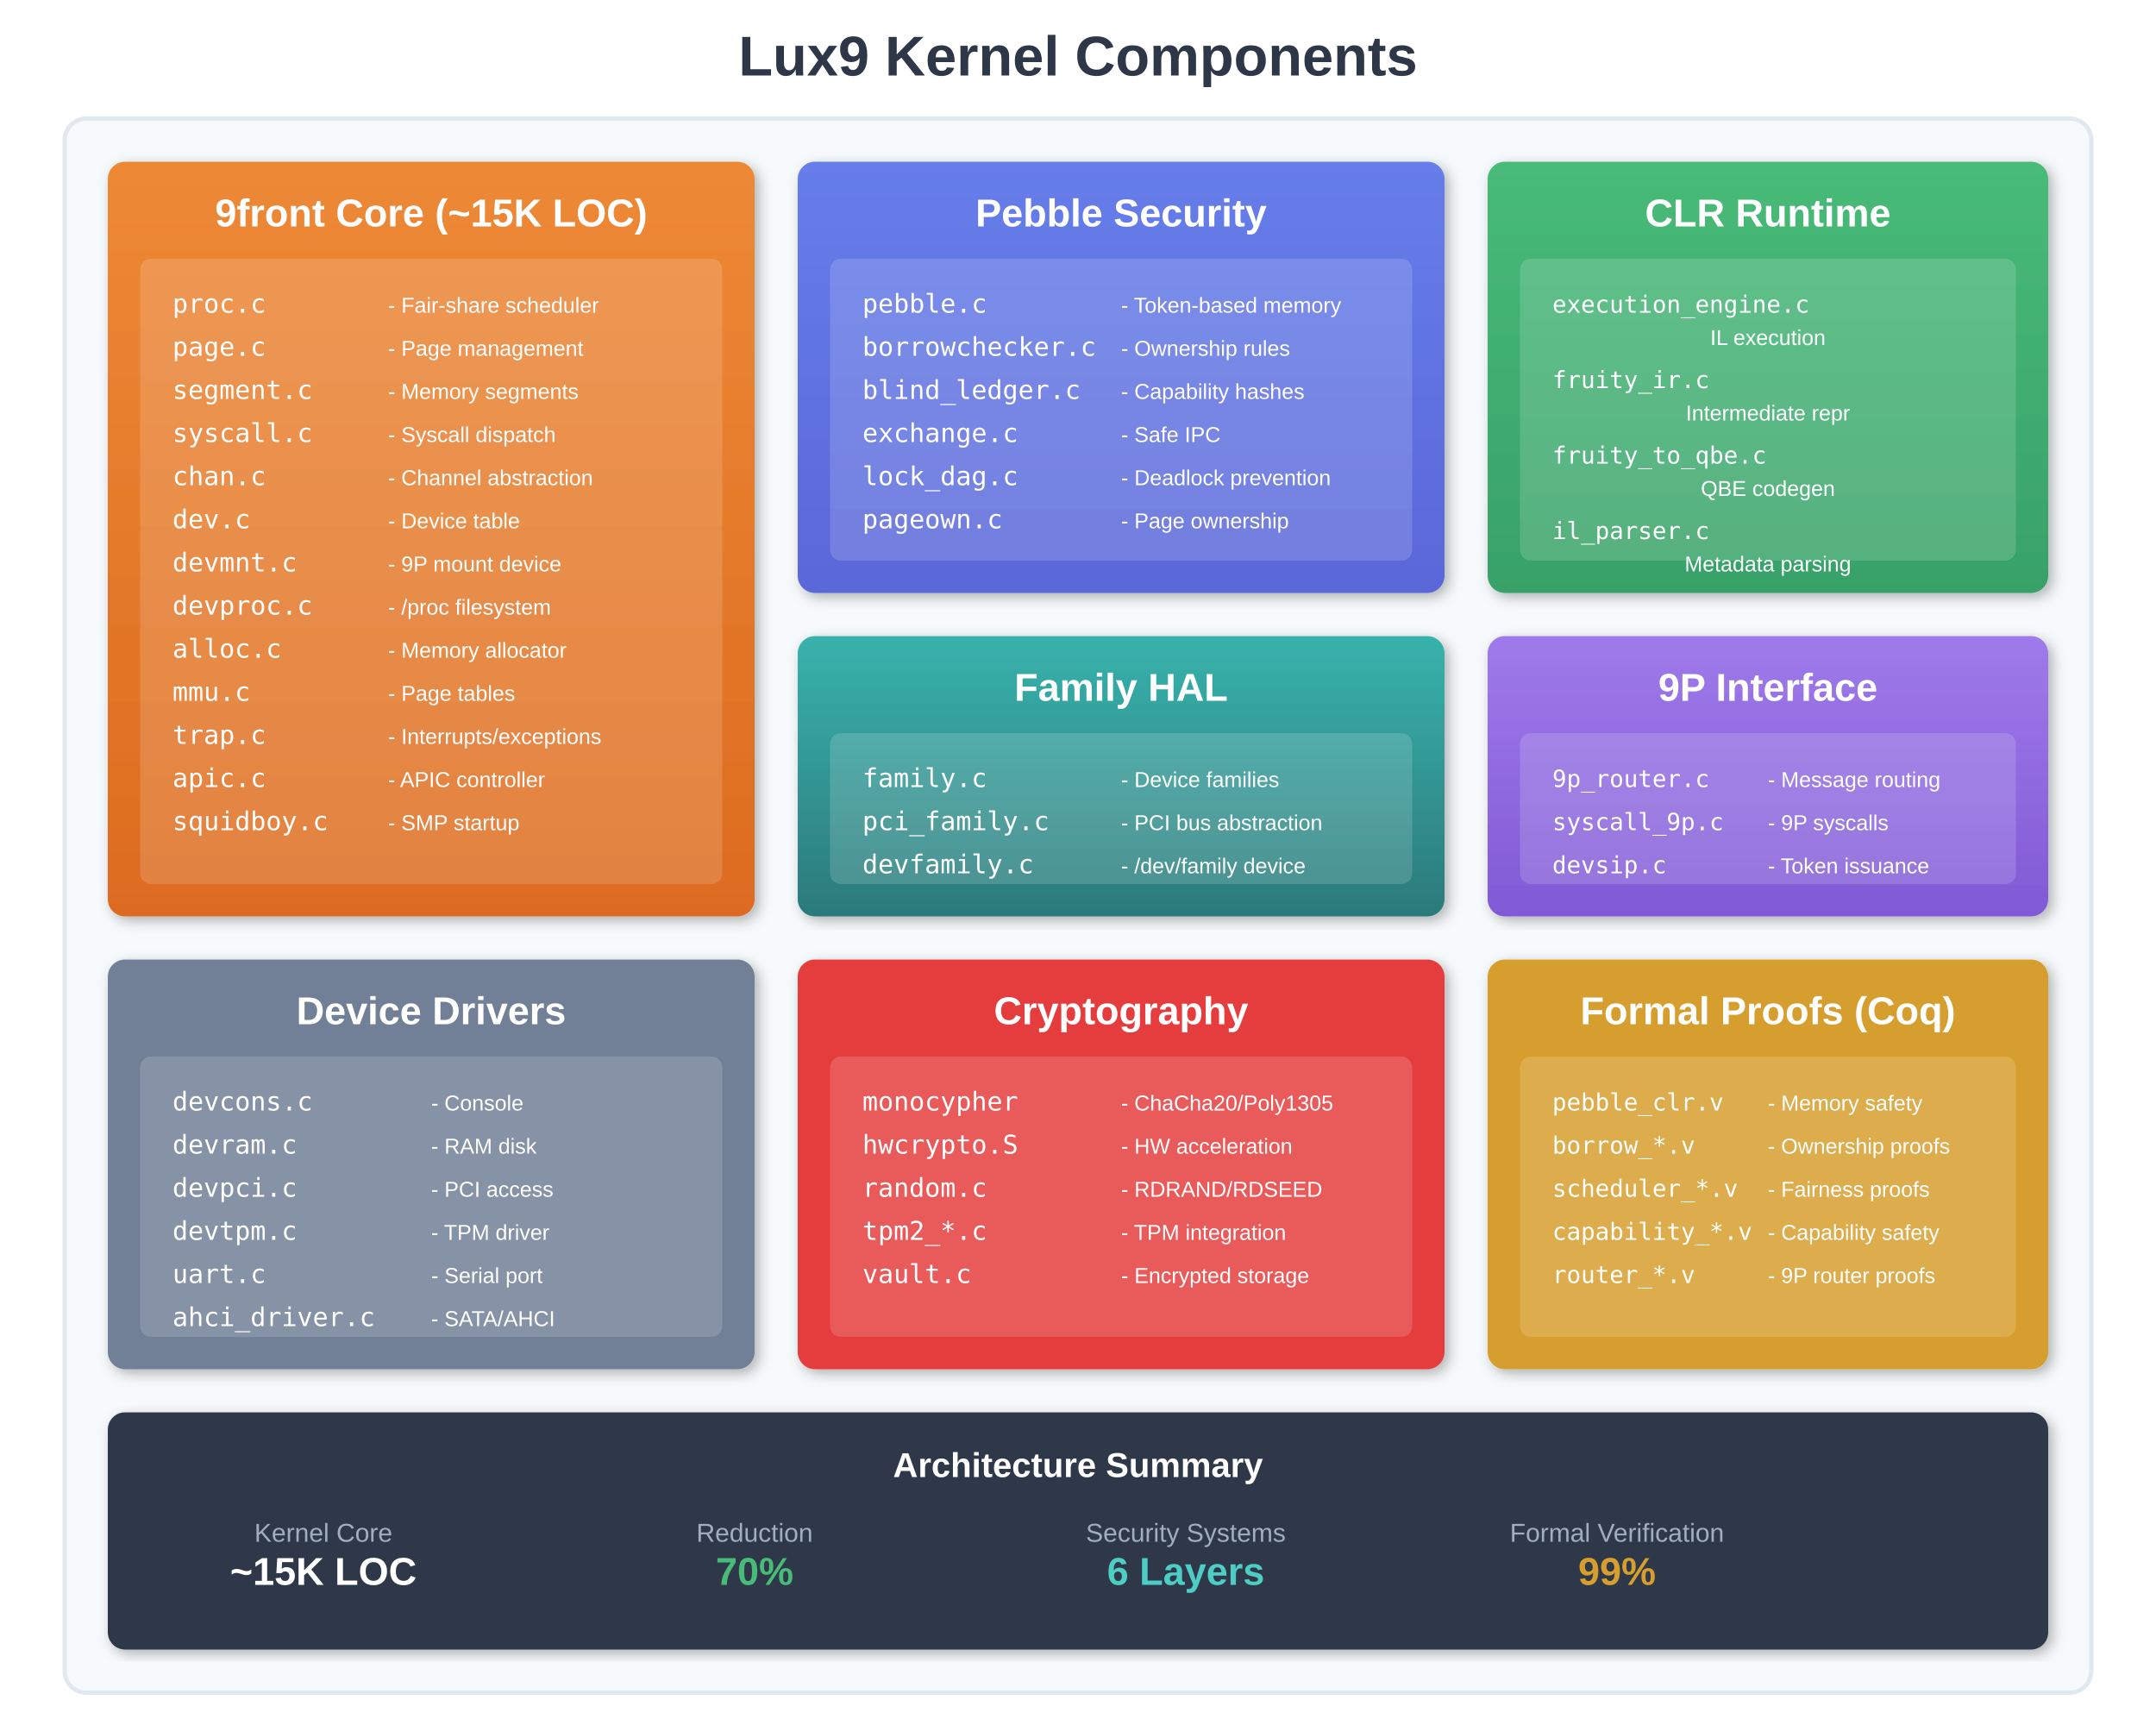
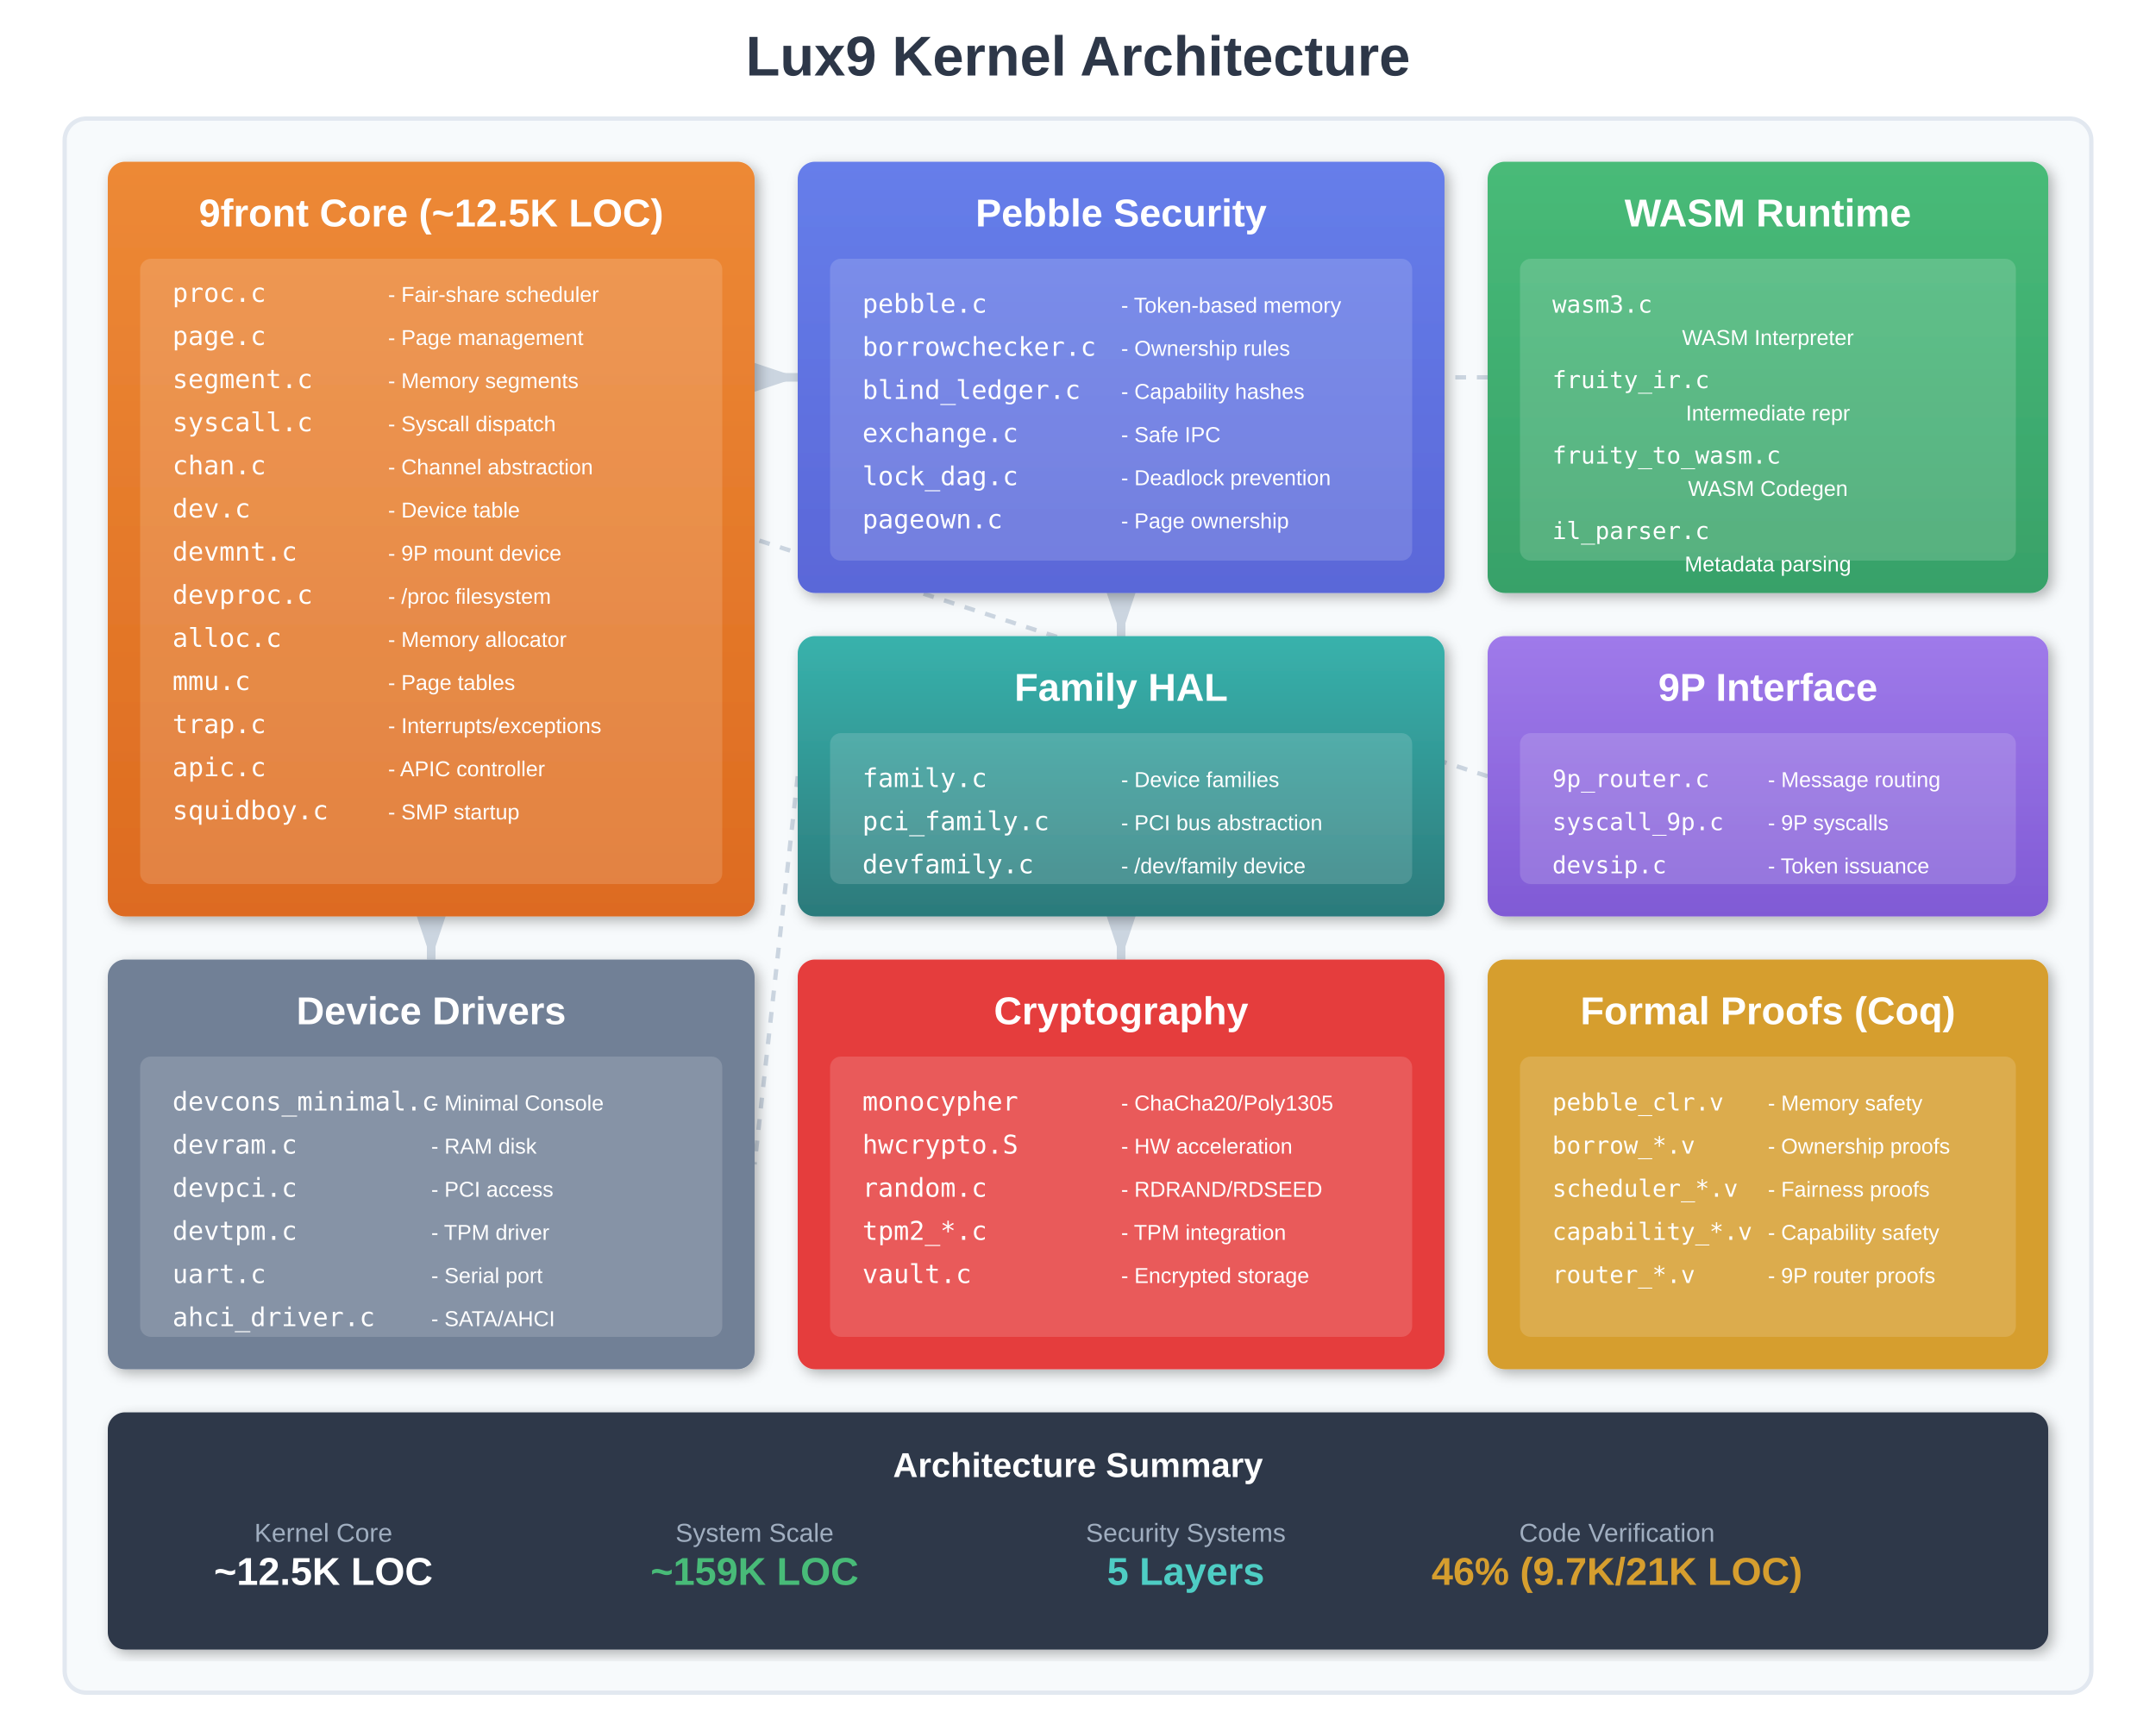
<svg xmlns="http://www.w3.org/2000/svg" viewBox="0 0 1000 800" width="1000" height="800">
  <rect width="100%" height="100%" fill="white" />
  <defs>
    <linearGradient id="kernelGrad" x1="0%" y1="0%" x2="0%" y2="100%">
      <stop offset="0%" style="stop-color:#667eea" />
      <stop offset="100%" style="stop-color:#5a67d8" />
    </linearGradient>
    <linearGradient id="coreGrad" x1="0%" y1="0%" x2="0%" y2="100%">
      <stop offset="0%" style="stop-color:#ed8936" />
      <stop offset="100%" style="stop-color:#dd6b20" />
    </linearGradient>
    <linearGradient id="halGrad" x1="0%" y1="0%" x2="0%" y2="100%">
      <stop offset="0%" style="stop-color:#38b2ac" />
      <stop offset="100%" style="stop-color:#2c7a7b" />
    </linearGradient>
    <linearGradient id="p9Grad" x1="0%" y1="0%" x2="0%" y2="100%">
      <stop offset="0%" style="stop-color:#9f7aea" />
      <stop offset="100%" style="stop-color:#805ad5" />
    </linearGradient>
    <linearGradient id="clrGrad" x1="0%" y1="0%" x2="0%" y2="100%">
      <stop offset="0%" style="stop-color:#48bb78" />
      <stop offset="100%" style="stop-color:#38a169" />
    </linearGradient>
    <filter id="shadow" x="-5%" y="-5%" width="110%" height="110%">
      <feDropShadow dx="2" dy="2" stdDeviation="3" flood-opacity="0.3" />
    </filter>
+     <marker id="arrow" markerWidth="10" markerHeight="10" refX="9" refY="3" orient="auto" markerUnits="strokeWidth">
+       <path d="M0,0 L0,6 L9,3 z" fill="#cbd5e0" />
+     </marker>
  </defs>
  <text x="500" y="35" text-anchor="middle" font-family="Arial, sans-serif" font-size="26" font-weight="bold" fill="#2d3748">
-     Lux9 Kernel Components
+     Lux9 Kernel Architecture
  </text>
  <rect x="30" y="55" width="940" height="730" rx="10" fill="#f7fafc" stroke="#e2e8f0" stroke-width="2" />
+   <path d="M350 175 L370 175" stroke="#cbd5e0" stroke-width="4" marker-end="url(#arrow)" />
+   <path d="M200 425 L200 445" stroke="#cbd5e0" stroke-width="4" marker-end="url(#arrow)" />
+   <path d="M520 275 L520 445" stroke="#cbd5e0" stroke-width="4" marker-end="url(#arrow)" />
+   <path d="M520 275 L520 295" stroke="#cbd5e0" stroke-width="4" marker-end="url(#arrow)" />
+   <path d="M370 360 L350 540" stroke="#cbd5e0" stroke-width="2" stroke-dasharray="5,5" />
+   <path d="M690 360 L350 250" stroke="#cbd5e0" stroke-width="2" stroke-dasharray="5,5" />
+   <path d="M690 175 L350 175" stroke="#cbd5e0" stroke-width="2" stroke-dasharray="5,5" />
  <rect x="50" y="75" width="300" height="350" rx="8" fill="url(#coreGrad)" filter="url(#shadow)" />
  <text x="200" y="105" text-anchor="middle" font-family="Arial, sans-serif" font-size="18" font-weight="bold" fill="white">
-     9front Core (~15K LOC)
+     9front Core (~12.5K LOC)
  </text>
  <rect x="65" y="120" width="270" height="290" rx="5" fill="white" fill-opacity="0.15" />
-   <text x="80" y="145" font-family="monospace" font-size="12" fill="white">proc.c</text>
-   <text x="180" y="145" font-family="Arial" font-size="10" fill="white">- Fair-share scheduler</text>
-   <text x="80" y="165" font-family="monospace" font-size="12" fill="white">page.c</text>
-   <text x="180" y="165" font-family="Arial" font-size="10" fill="white">- Page management</text>
-   <text x="80" y="185" font-family="monospace" font-size="12" fill="white">segment.c</text>
-   <text x="180" y="185" font-family="Arial" font-size="10" fill="white">- Memory segments</text>
-   <text x="80" y="205" font-family="monospace" font-size="12" fill="white">syscall.c</text>
-   <text x="180" y="205" font-family="Arial" font-size="10" fill="white">- Syscall dispatch</text>
-   <text x="80" y="225" font-family="monospace" font-size="12" fill="white">chan.c</text>
-   <text x="180" y="225" font-family="Arial" font-size="10" fill="white">- Channel abstraction</text>
-   <text x="80" y="245" font-family="monospace" font-size="12" fill="white">dev.c</text>
-   <text x="180" y="245" font-family="Arial" font-size="10" fill="white">- Device table</text>
-   <text x="80" y="265" font-family="monospace" font-size="12" fill="white">devmnt.c</text>
-   <text x="180" y="265" font-family="Arial" font-size="10" fill="white">- 9P mount device</text>
-   <text x="80" y="285" font-family="monospace" font-size="12" fill="white">devproc.c</text>
-   <text x="180" y="285" font-family="Arial" font-size="10" fill="white">- /proc filesystem</text>
-   <text x="80" y="305" font-family="monospace" font-size="12" fill="white">alloc.c</text>
-   <text x="180" y="305" font-family="Arial" font-size="10" fill="white">- Memory allocator</text>
-   <text x="80" y="325" font-family="monospace" font-size="12" fill="white">mmu.c</text>
-   <text x="180" y="325" font-family="Arial" font-size="10" fill="white">- Page tables</text>
-   <text x="80" y="345" font-family="monospace" font-size="12" fill="white">trap.c</text>
-   <text x="180" y="345" font-family="Arial" font-size="10" fill="white">- Interrupts/exceptions</text>
-   <text x="80" y="365" font-family="monospace" font-size="12" fill="white">apic.c</text>
-   <text x="180" y="365" font-family="Arial" font-size="10" fill="white">- APIC controller</text>
-   <text x="80" y="385" font-family="monospace" font-size="12" fill="white">squidboy.c</text>
-   <text x="180" y="385" font-family="Arial" font-size="10" fill="white">- SMP startup</text>
+   <g transform="translate(0, -5)">
+     <text x="80" y="145" font-family="monospace" font-size="12" fill="white">proc.c</text>
+     <text x="180" y="145" font-family="Arial" font-size="10" fill="white">- Fair-share scheduler</text>
+     <text x="80" y="165" font-family="monospace" font-size="12" fill="white">page.c</text>
+     <text x="180" y="165" font-family="Arial" font-size="10" fill="white">- Page management</text>
+     <text x="80" y="185" font-family="monospace" font-size="12" fill="white">segment.c</text>
+     <text x="180" y="185" font-family="Arial" font-size="10" fill="white">- Memory segments</text>
+     <text x="80" y="205" font-family="monospace" font-size="12" fill="white">syscall.c</text>
+     <text x="180" y="205" font-family="Arial" font-size="10" fill="white">- Syscall dispatch</text>
+     <text x="80" y="225" font-family="monospace" font-size="12" fill="white">chan.c</text>
+     <text x="180" y="225" font-family="Arial" font-size="10" fill="white">- Channel abstraction</text>
+     <text x="80" y="245" font-family="monospace" font-size="12" fill="white">dev.c</text>
+     <text x="180" y="245" font-family="Arial" font-size="10" fill="white">- Device table</text>
+     <text x="80" y="265" font-family="monospace" font-size="12" fill="white">devmnt.c</text>
+     <text x="180" y="265" font-family="Arial" font-size="10" fill="white">- 9P mount device</text>
+     <text x="80" y="285" font-family="monospace" font-size="12" fill="white">devproc.c</text>
+     <text x="180" y="285" font-family="Arial" font-size="10" fill="white">- /proc filesystem</text>
+     <text x="80" y="305" font-family="monospace" font-size="12" fill="white">alloc.c</text>
+     <text x="180" y="305" font-family="Arial" font-size="10" fill="white">- Memory allocator</text>
+     <text x="80" y="325" font-family="monospace" font-size="12" fill="white">mmu.c</text>
+     <text x="180" y="325" font-family="Arial" font-size="10" fill="white">- Page tables</text>
+     <text x="80" y="345" font-family="monospace" font-size="12" fill="white">trap.c</text>
+     <text x="180" y="345" font-family="Arial" font-size="10" fill="white">- Interrupts/exceptions</text>
+     <text x="80" y="365" font-family="monospace" font-size="12" fill="white">apic.c</text>
+     <text x="180" y="365" font-family="Arial" font-size="10" fill="white">- APIC controller</text>
+     <text x="80" y="385" font-family="monospace" font-size="12" fill="white">squidboy.c</text>
+     <text x="180" y="385" font-family="Arial" font-size="10" fill="white">- SMP startup</text>
+   </g>
  <rect x="370" y="75" width="300" height="200" rx="8" fill="url(#kernelGrad)" filter="url(#shadow)" />
  <text x="520" y="105" text-anchor="middle" font-family="Arial, sans-serif" font-size="18" font-weight="bold" fill="white">
    Pebble Security
  </text>
  <rect x="385" y="120" width="270" height="140" rx="5" fill="white" fill-opacity="0.15" />
  <text x="400" y="145" font-family="monospace" font-size="12" fill="white">pebble.c</text>
  <text x="520" y="145" font-family="Arial" font-size="10" fill="white">- Token-based memory</text>
  <text x="400" y="165" font-family="monospace" font-size="12" fill="white">borrowchecker.c</text>
  <text x="520" y="165" font-family="Arial" font-size="10" fill="white">- Ownership rules</text>
  <text x="400" y="185" font-family="monospace" font-size="12" fill="white">blind_ledger.c</text>
  <text x="520" y="185" font-family="Arial" font-size="10" fill="white">- Capability hashes</text>
  <text x="400" y="205" font-family="monospace" font-size="12" fill="white">exchange.c</text>
  <text x="520" y="205" font-family="Arial" font-size="10" fill="white">- Safe IPC</text>
  <text x="400" y="225" font-family="monospace" font-size="12" fill="white">lock_dag.c</text>
  <text x="520" y="225" font-family="Arial" font-size="10" fill="white">- Deadlock prevention</text>
  <text x="400" y="245" font-family="monospace" font-size="12" fill="white">pageown.c</text>
  <text x="520" y="245" font-family="Arial" font-size="10" fill="white">- Page ownership</text>
  <rect x="690" y="75" width="260" height="200" rx="8" fill="url(#clrGrad)" filter="url(#shadow)" />
  <text x="820" y="105" text-anchor="middle" font-family="Arial, sans-serif" font-size="18" font-weight="bold" fill="white">
-     CLR Runtime
+     WASM Runtime
  </text>
  <rect x="705" y="120" width="230" height="140" rx="5" fill="white" fill-opacity="0.15" />
-   <text x="720" y="145" font-family="monospace" font-size="11" fill="white">execution_engine.c</text>
-   <text x="820" y="160" font-family="Arial" font-size="10" fill="white" text-anchor="middle">IL execution</text>
+   <text x="720" y="145" font-family="monospace" font-size="11" fill="white">wasm3.c</text>
+   <text x="820" y="160" font-family="Arial" font-size="10" fill="white" text-anchor="middle">WASM Interpreter</text>
  <text x="720" y="180" font-family="monospace" font-size="11" fill="white">fruity_ir.c</text>
  <text x="820" y="195" font-family="Arial" font-size="10" fill="white" text-anchor="middle">Intermediate repr</text>
-   <text x="720" y="215" font-family="monospace" font-size="11" fill="white">fruity_to_qbe.c</text>
-   <text x="820" y="230" font-family="Arial" font-size="10" fill="white" text-anchor="middle">QBE codegen</text>
+   <text x="720" y="215" font-family="monospace" font-size="11" fill="white">fruity_to_wasm.c</text>
+   <text x="820" y="230" font-family="Arial" font-size="10" fill="white" text-anchor="middle">WASM Codegen</text>
  <text x="720" y="250" font-family="monospace" font-size="11" fill="white">il_parser.c</text>
  <text x="820" y="265" font-family="Arial" font-size="10" fill="white" text-anchor="middle">Metadata parsing</text>
  <rect x="370" y="295" width="300" height="130" rx="8" fill="url(#halGrad)" filter="url(#shadow)" />
  <text x="520" y="325" text-anchor="middle" font-family="Arial, sans-serif" font-size="18" font-weight="bold" fill="white">
    Family HAL
  </text>
  <rect x="385" y="340" width="270" height="70" rx="5" fill="white" fill-opacity="0.15" />
  <text x="400" y="365" font-family="monospace" font-size="12" fill="white">family.c</text>
  <text x="520" y="365" font-family="Arial" font-size="10" fill="white">- Device families</text>
  <text x="400" y="385" font-family="monospace" font-size="12" fill="white">pci_family.c</text>
  <text x="520" y="385" font-family="Arial" font-size="10" fill="white">- PCI bus abstraction</text>
  <text x="400" y="405" font-family="monospace" font-size="12" fill="white">devfamily.c</text>
  <text x="520" y="405" font-family="Arial" font-size="10" fill="white">- /dev/family device</text>
  <rect x="690" y="295" width="260" height="130" rx="8" fill="url(#p9Grad)" filter="url(#shadow)" />
  <text x="820" y="325" text-anchor="middle" font-family="Arial, sans-serif" font-size="18" font-weight="bold" fill="white">
    9P Interface
  </text>
  <rect x="705" y="340" width="230" height="70" rx="5" fill="white" fill-opacity="0.15" />
  <text x="720" y="365" font-family="monospace" font-size="11" fill="white">9p_router.c</text>
  <text x="820" y="365" font-family="Arial" font-size="10" fill="white">- Message routing</text>
  <text x="720" y="385" font-family="monospace" font-size="11" fill="white">syscall_9p.c</text>
  <text x="820" y="385" font-family="Arial" font-size="10" fill="white">- 9P syscalls</text>
  <text x="720" y="405" font-family="monospace" font-size="11" fill="white">devsip.c</text>
  <text x="820" y="405" font-family="Arial" font-size="10" fill="white">- Token issuance</text>
  <rect x="50" y="445" width="300" height="190" rx="8" fill="#718096" filter="url(#shadow)" />
  <text x="200" y="475" text-anchor="middle" font-family="Arial, sans-serif" font-size="18" font-weight="bold" fill="white">
    Device Drivers
  </text>
  <rect x="65" y="490" width="270" height="130" rx="5" fill="white" fill-opacity="0.15" />
-   <text x="80" y="515" font-family="monospace" font-size="12" fill="white">devcons.c</text>
-   <text x="200" y="515" font-family="Arial" font-size="10" fill="white">- Console</text>
+   <text x="80" y="515" font-family="monospace" font-size="12" fill="white">devcons_minimal.c</text>
+   <text x="200" y="515" font-family="Arial" font-size="10" fill="white">- Minimal Console</text>
  <text x="80" y="535" font-family="monospace" font-size="12" fill="white">devram.c</text>
  <text x="200" y="535" font-family="Arial" font-size="10" fill="white">- RAM disk</text>
  <text x="80" y="555" font-family="monospace" font-size="12" fill="white">devpci.c</text>
  <text x="200" y="555" font-family="Arial" font-size="10" fill="white">- PCI access</text>
  <text x="80" y="575" font-family="monospace" font-size="12" fill="white">devtpm.c</text>
  <text x="200" y="575" font-family="Arial" font-size="10" fill="white">- TPM driver</text>
  <text x="80" y="595" font-family="monospace" font-size="12" fill="white">uart.c</text>
  <text x="200" y="595" font-family="Arial" font-size="10" fill="white">- Serial port</text>
  <text x="80" y="615" font-family="monospace" font-size="12" fill="white">ahci_driver.c</text>
  <text x="200" y="615" font-family="Arial" font-size="10" fill="white">- SATA/AHCI</text>
  <rect x="370" y="445" width="300" height="190" rx="8" fill="#e53e3e" filter="url(#shadow)" />
  <text x="520" y="475" text-anchor="middle" font-family="Arial, sans-serif" font-size="18" font-weight="bold" fill="white">
    Cryptography
  </text>
  <rect x="385" y="490" width="270" height="130" rx="5" fill="white" fill-opacity="0.15" />
  <text x="400" y="515" font-family="monospace" font-size="12" fill="white">monocypher</text>
  <text x="520" y="515" font-family="Arial" font-size="10" fill="white">- ChaCha20/Poly1305</text>
  <text x="400" y="535" font-family="monospace" font-size="12" fill="white">hwcrypto.S</text>
  <text x="520" y="535" font-family="Arial" font-size="10" fill="white">- HW acceleration</text>
  <text x="400" y="555" font-family="monospace" font-size="12" fill="white">random.c</text>
  <text x="520" y="555" font-family="Arial" font-size="10" fill="white">- RDRAND/RDSEED</text>
  <text x="400" y="575" font-family="monospace" font-size="12" fill="white">tpm2_*.c</text>
  <text x="520" y="575" font-family="Arial" font-size="10" fill="white">- TPM integration</text>
  <text x="400" y="595" font-family="monospace" font-size="12" fill="white">vault.c</text>
  <text x="520" y="595" font-family="Arial" font-size="10" fill="white">- Encrypted storage</text>
  <rect x="690" y="445" width="260" height="190" rx="8" fill="#d69e2e" filter="url(#shadow)" />
  <text x="820" y="475" text-anchor="middle" font-family="Arial, sans-serif" font-size="18" font-weight="bold" fill="white">
    Formal Proofs (Coq)
  </text>
  <rect x="705" y="490" width="230" height="130" rx="5" fill="white" fill-opacity="0.15" />
  <text x="720" y="515" font-family="monospace" font-size="11" fill="white">pebble_clr.v</text>
  <text x="820" y="515" font-family="Arial" font-size="10" fill="white">- Memory safety</text>
  <text x="720" y="535" font-family="monospace" font-size="11" fill="white">borrow_*.v</text>
  <text x="820" y="535" font-family="Arial" font-size="10" fill="white">- Ownership proofs</text>
  <text x="720" y="555" font-family="monospace" font-size="11" fill="white">scheduler_*.v</text>
  <text x="820" y="555" font-family="Arial" font-size="10" fill="white">- Fairness proofs</text>
  <text x="720" y="575" font-family="monospace" font-size="11" fill="white">capability_*.v</text>
  <text x="820" y="575" font-family="Arial" font-size="10" fill="white">- Capability safety</text>
  <text x="720" y="595" font-family="monospace" font-size="11" fill="white">router_*.v</text>
  <text x="820" y="595" font-family="Arial" font-size="10" fill="white">- 9P router proofs</text>
  <rect x="50" y="655" width="900" height="110" rx="8" fill="#2d3748" filter="url(#shadow)" />
  <text x="500" y="685" text-anchor="middle" font-family="Arial, sans-serif" font-size="16" font-weight="bold" fill="white">
    Architecture Summary
  </text>
  <text x="150" y="715" text-anchor="middle" font-family="Arial, sans-serif" font-size="12" fill="#a0aec0">Kernel Core</text>
-   <text x="150" y="735" text-anchor="middle" font-family="Arial, sans-serif" font-size="18" font-weight="bold" fill="white">~15K LOC</text>
-   <text x="350" y="715" text-anchor="middle" font-family="Arial, sans-serif" font-size="12" fill="#a0aec0">Reduction</text>
-   <text x="350" y="735" text-anchor="middle" font-family="Arial, sans-serif" font-size="18" font-weight="bold" fill="#48bb78">70%</text>
+   <text x="150" y="735" text-anchor="middle" font-family="Arial, sans-serif" font-size="18" font-weight="bold" fill="white">~12.5K LOC</text>
+   <text x="350" y="715" text-anchor="middle" font-family="Arial, sans-serif" font-size="12" fill="#a0aec0">System Scale</text>
+   <text x="350" y="735" text-anchor="middle" font-family="Arial, sans-serif" font-size="18" font-weight="bold" fill="#48bb78">~159K LOC</text>
  <text x="550" y="715" text-anchor="middle" font-family="Arial, sans-serif" font-size="12" fill="#a0aec0">Security Systems</text>
-   <text x="550" y="735" text-anchor="middle" font-family="Arial, sans-serif" font-size="18" font-weight="bold" fill="#4ecdc4">6 Layers</text>
-   <text x="750" y="715" text-anchor="middle" font-family="Arial, sans-serif" font-size="12" fill="#a0aec0">Formal Verification</text>
-   <text x="750" y="735" text-anchor="middle" font-family="Arial, sans-serif" font-size="18" font-weight="bold" fill="#d69e2e">99%</text>
+   <text x="550" y="735" text-anchor="middle" font-family="Arial, sans-serif" font-size="18" font-weight="bold" fill="#4ecdc4">5 Layers</text>
+   <text x="750" y="715" text-anchor="middle" font-family="Arial, sans-serif" font-size="12" fill="#a0aec0">Code Verification</text>
+   <text x="750" y="735" text-anchor="middle" font-family="Arial, sans-serif" font-size="18" font-weight="bold" fill="#d69e2e">46% (9.7K/21K LOC)</text>
</svg>
